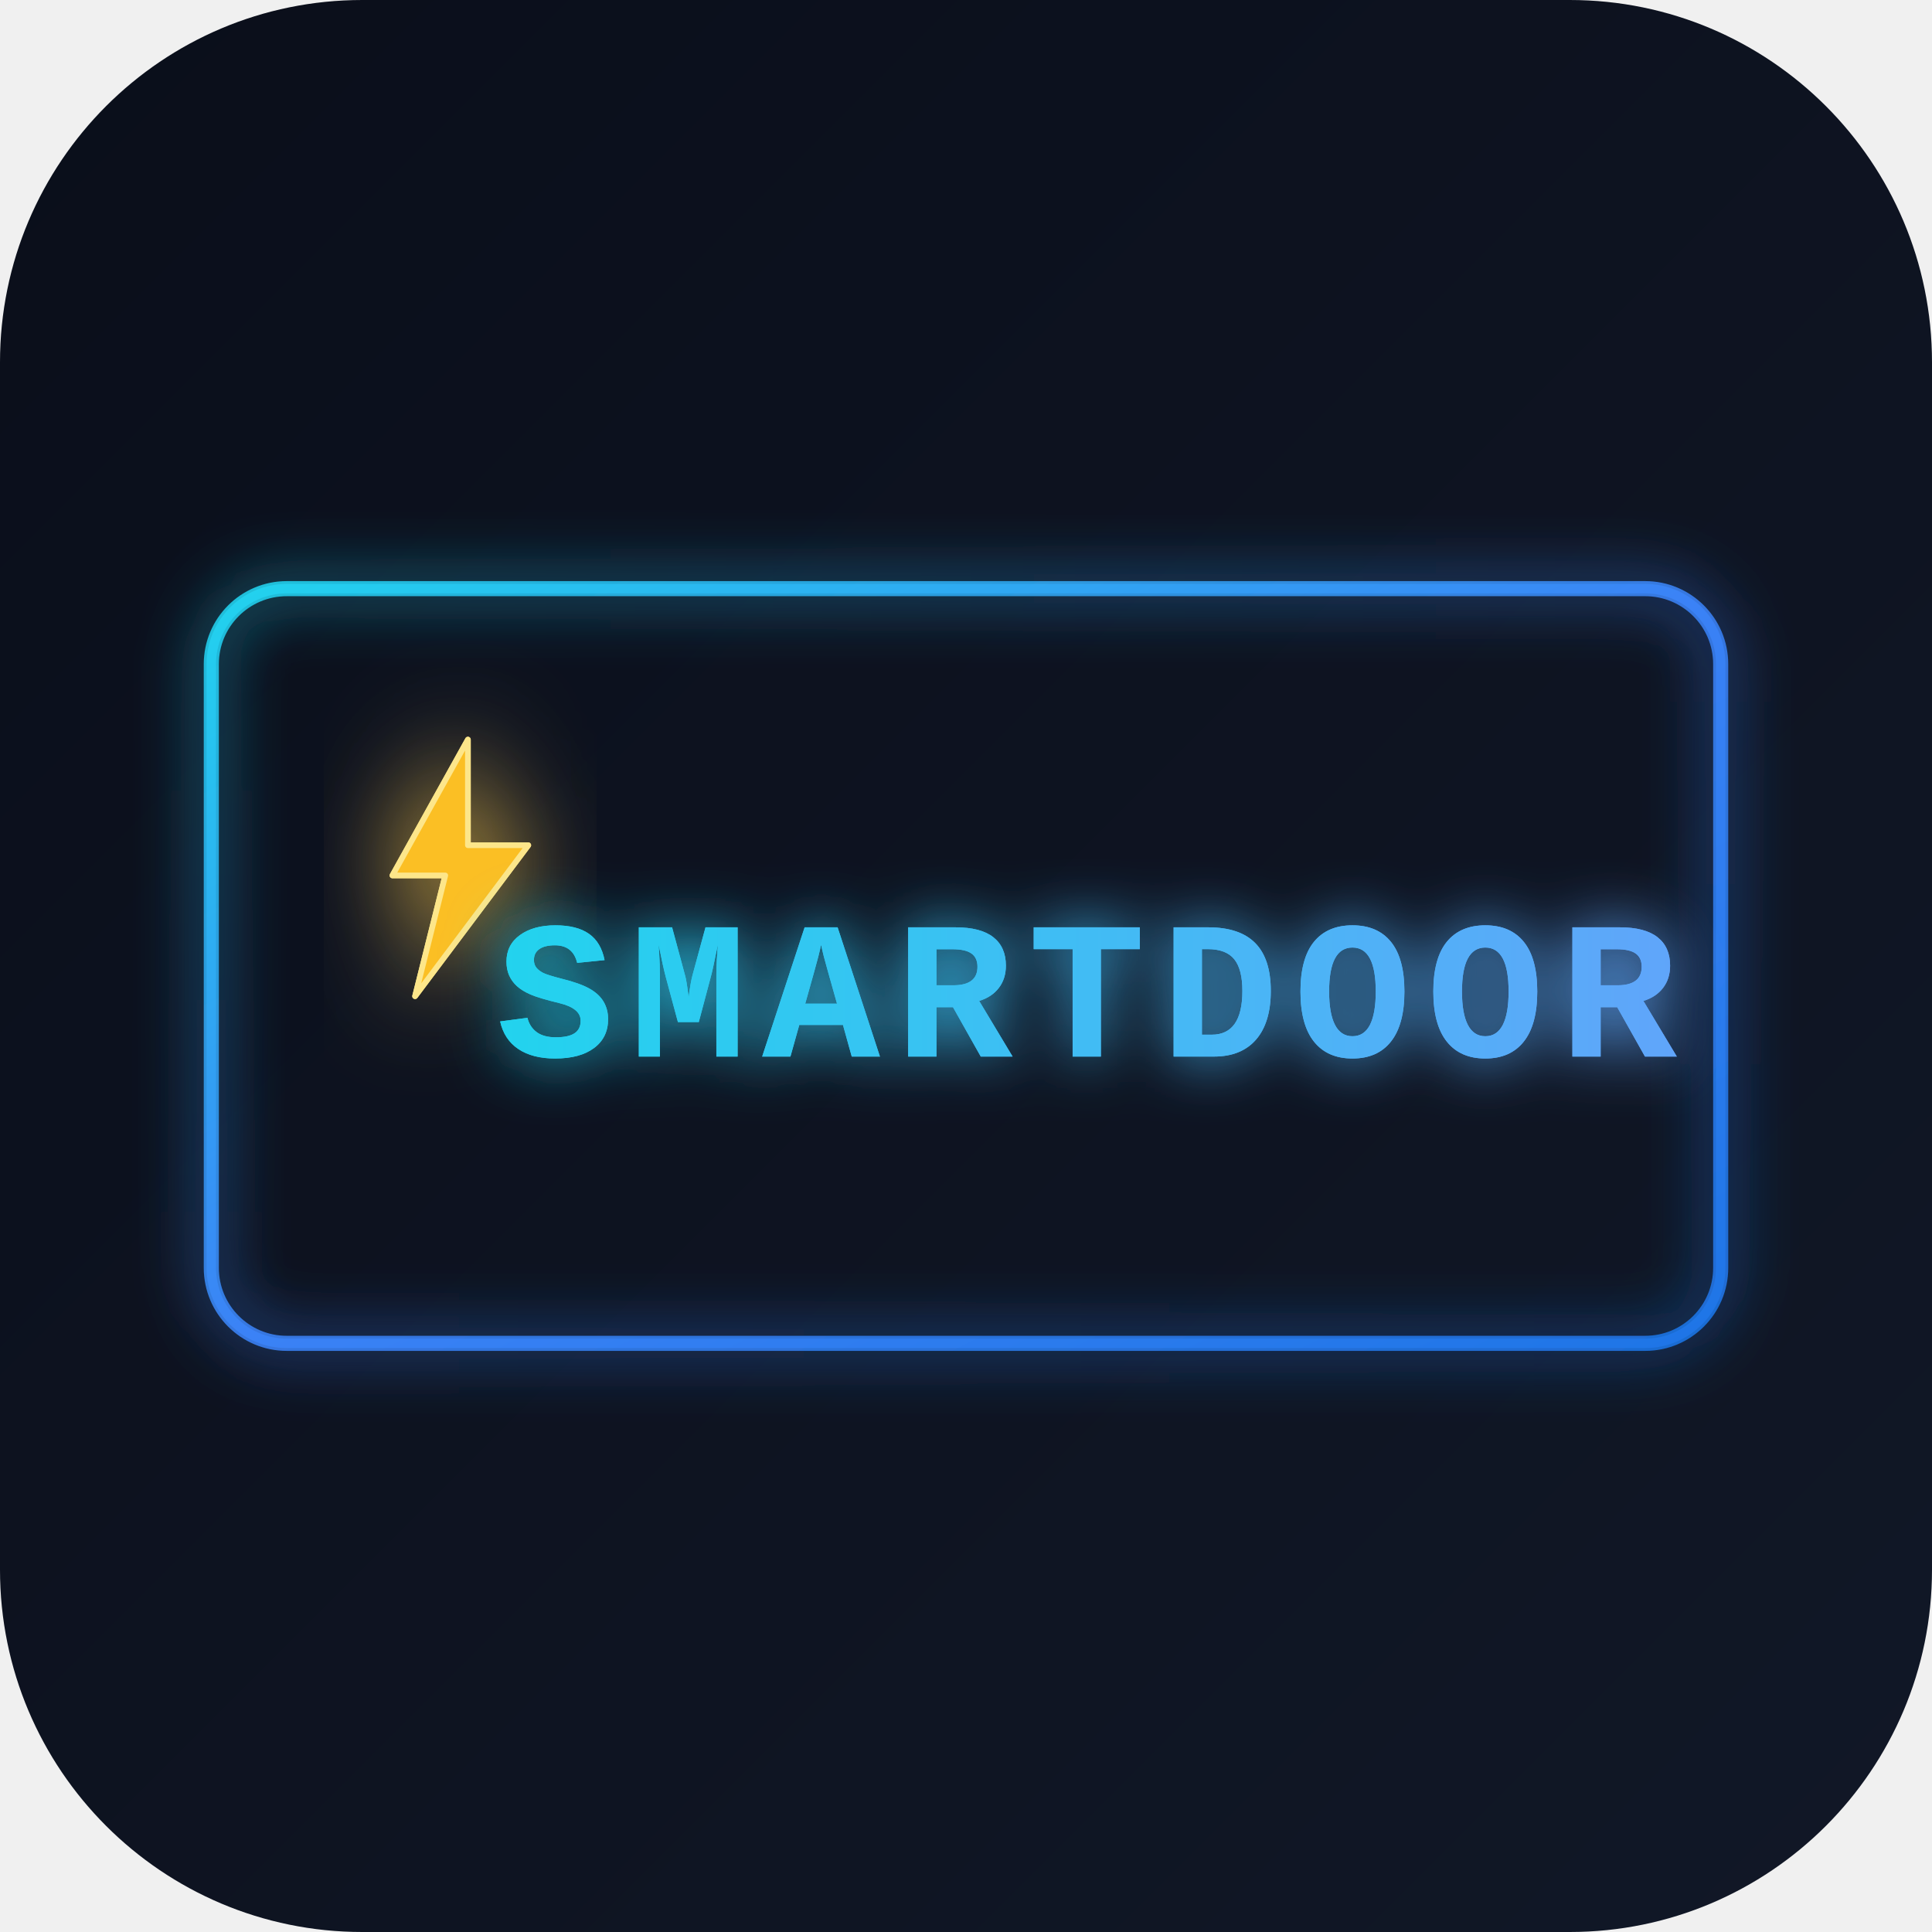
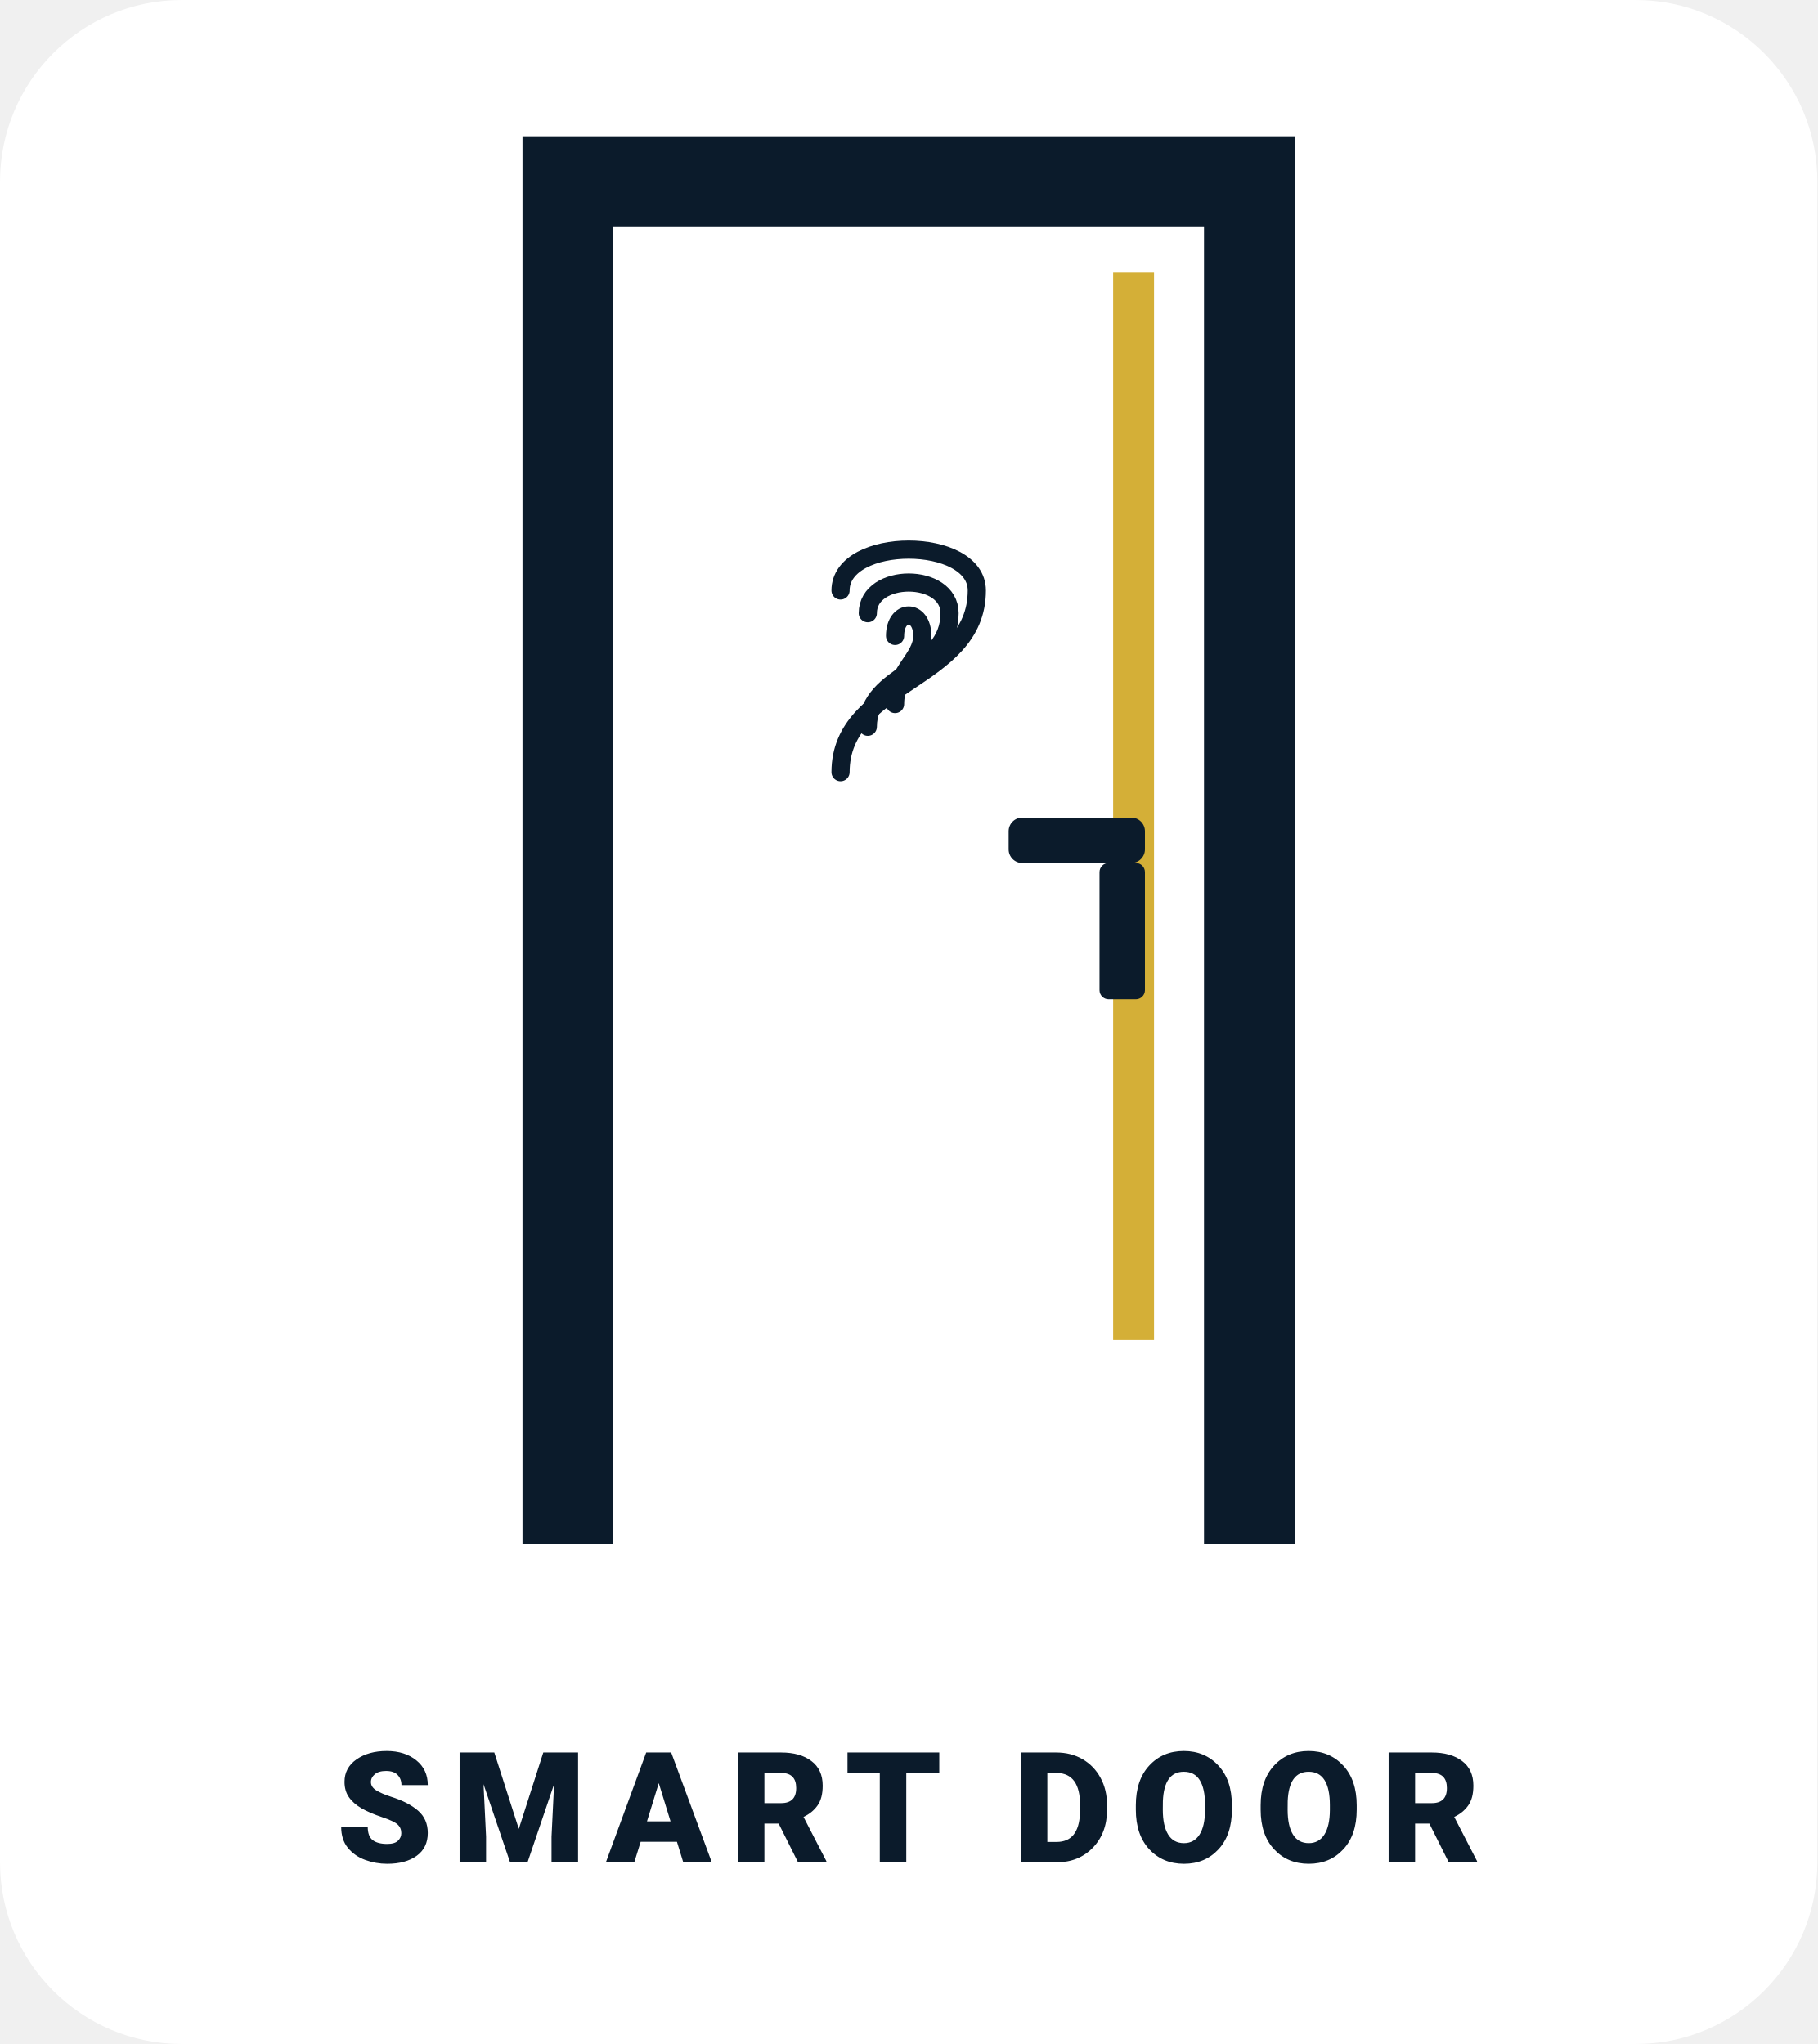
- <svg xmlns="http://www.w3.org/2000/svg" viewBox="0 0 512 512" width="512" height="512">
-   <defs>
-     <filter id="glow" x="-50%" y="-50%" width="200%" height="200%">
-       <feGaussianBlur stdDeviation="8" result="blur" />
-       <feMerge>
-         <feMergeNode in="blur" />
-         <feMergeNode in="SourceGraphic" />
-       </feMerge>
-     </filter>
-     <filter id="glowStrong" x="-50%" y="-50%" width="200%" height="200%">
-       <feGaussianBlur stdDeviation="14" result="blur" />
-       <feMerge>
-         <feMergeNode in="blur" />
-         <feMergeNode in="SourceGraphic" />
-       </feMerge>
-     </filter>
-     <linearGradient id="boxGrad" x1="0" y1="0" x2="1" y2="1">
-       <stop offset="0%" stop-color="#0a0e1a" />
-       <stop offset="100%" stop-color="#111827" />
-     </linearGradient>
-     <linearGradient id="borderGrad" x1="0" y1="0" x2="1" y2="1">
-       <stop offset="0%" stop-color="#22d3ee" />
-       <stop offset="50%" stop-color="#3b82f6" />
-       <stop offset="100%" stop-color="#1e75e6" />
-     </linearGradient>
-     <linearGradient id="textGrad" x1="0" y1="0" x2="1" y2="0">
-       <stop offset="0%" stop-color="#22d3ee" />
-       <stop offset="100%" stop-color="#60a5fa" />
-     </linearGradient>
-   </defs>
-   <rect width="512" height="512" rx="96" fill="url(#boxGrad)" />
-   <rect x="56" y="156" width="400" height="200" rx="20" fill="none" stroke="url(#borderGrad)" stroke-width="4" filter="url(#glow)" opacity="0.9" />
-   <rect x="56" y="156" width="400" height="200" rx="20" fill="none" stroke="url(#borderGrad)" stroke-width="2.5" />
-   <g transform="translate(96,196)" filter="url(#glowStrong)">
-     <path d="M28 0 L8 36 L22 36 L14 68 L44 28 L28 28 Z" fill="#fbbf24" stroke="#fde68a" stroke-width="1.5" stroke-linejoin="round" />
+ <svg xmlns="http://www.w3.org/2000/svg" viewBox="0 0 400 450" width="100%" height="100%">
+   <rect width="400" height="450" fill="#ffffff" rx="40" />
+   <path d="M 115 30 H 285 V 340 H 265 V 50 H 135 V 340 H 115 Z" fill="#0b1b2b" />
+   <g fill="none" stroke="#0b1b2b" stroke-width="4" stroke-linecap="round">
+     <path d="M 185 130 C 185 118 215 118 215 130 C 215 150 185 150 185 170" />
+     <path d="M 191 135 C 191 126 209 126 209 135 C 209 148 191 148 191 160" />
+     <path d="M 197 140 C 197 134 203 134 203 140 C 203 145 197 148 197 155" />
  </g>
-   <g transform="translate(96,196)">
-     <path d="M28 0 L8 36 L22 36 L14 68 L44 28 L28 28 Z" fill="#fbbf24" stroke="#fde68a" stroke-width="1.5" stroke-linejoin="round" />
-   </g>
-   <g filter="url(#glow)">
-     <text x="288" y="280" font-size="52" font-weight="700" letter-spacing="4" text-anchor="middle" fill="url(#textGrad)" font-family="'Courier New', Courier, monospace">SMARTDOOR</text>
-   </g>
-   <text x="288" y="280" font-size="52" font-weight="700" letter-spacing="4" text-anchor="middle" fill="url(#textGrad)" font-family="'Courier New', Courier, monospace">SMARTDOOR</text>
+   <rect x="245" y="60" width="9" height="235" fill="#d4af37" />
+   <rect x="222" y="180" width="30" height="10" rx="3" fill="#0b1b2b" />
+   <rect x="242" y="190" width="10" height="30" rx="2" fill="#0b1b2b" />
+   <text x="200" y="410" font-family="'Segoe UI', Roboto, sans-serif" font-weight="900" font-size="34" fill="#0b1b2b" text-anchor="middle" letter-spacing="4">SMART DOOR</text>
</svg>
